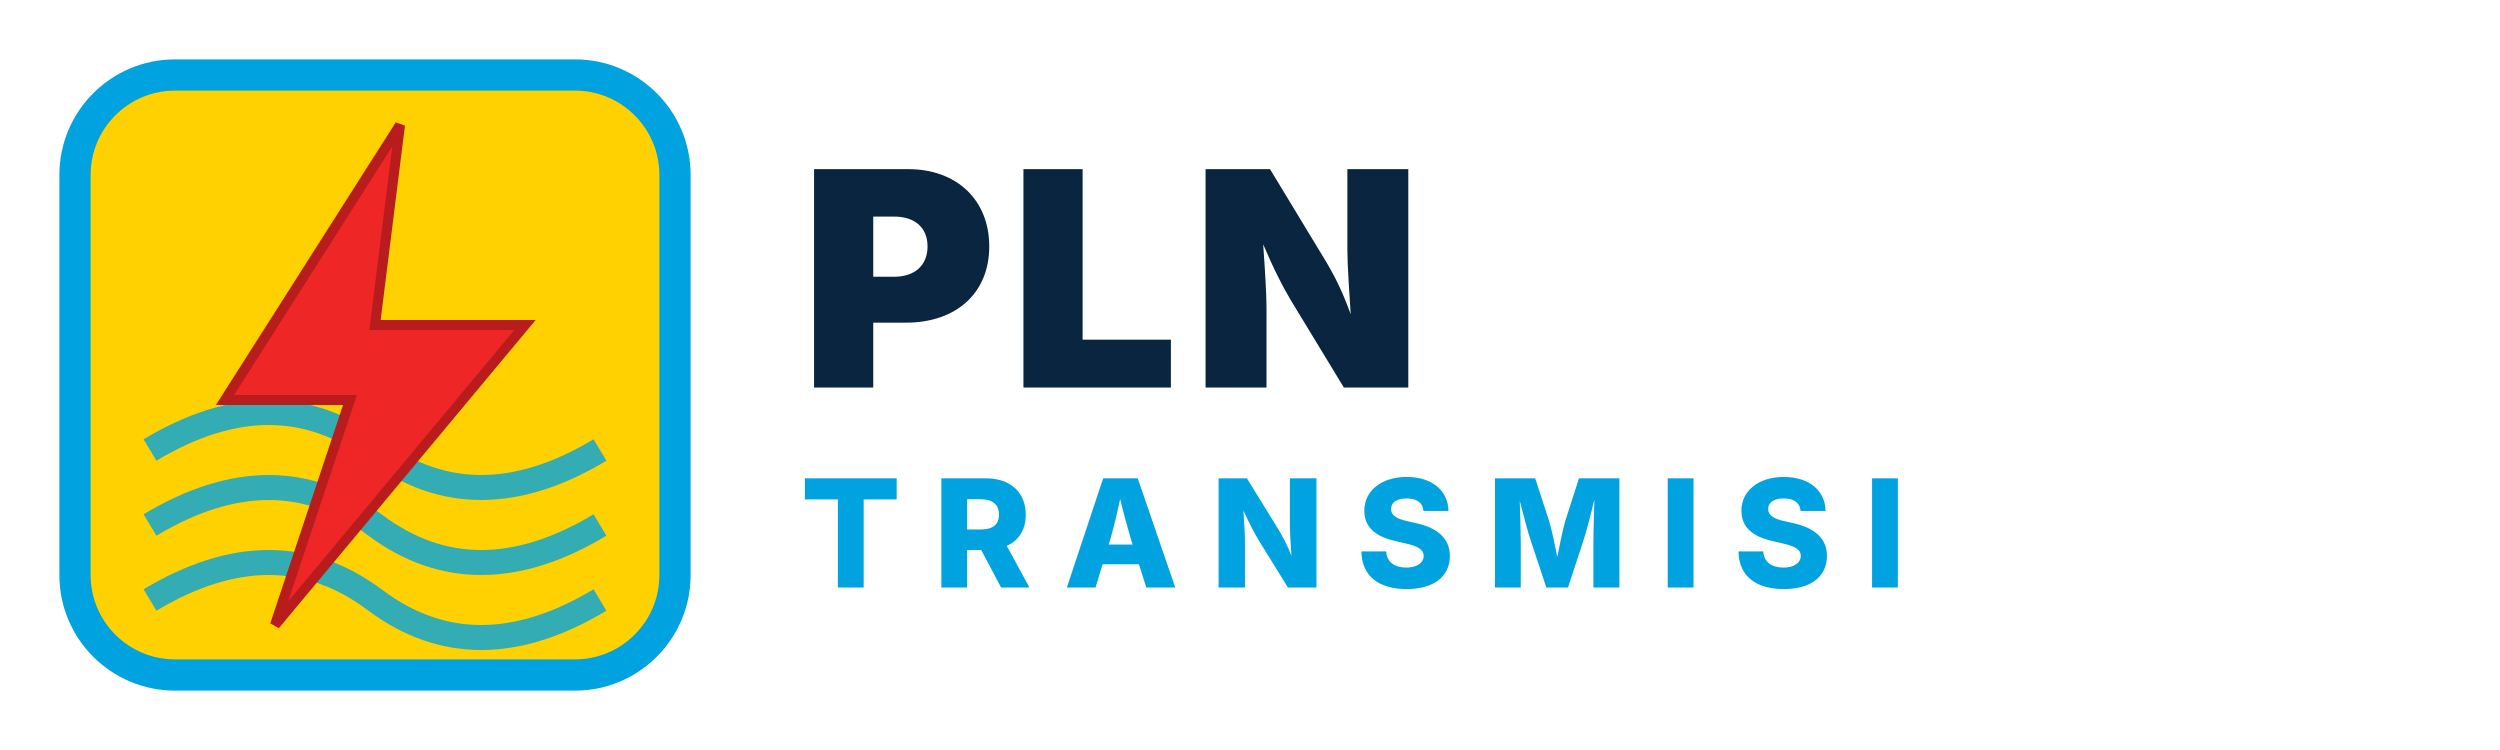
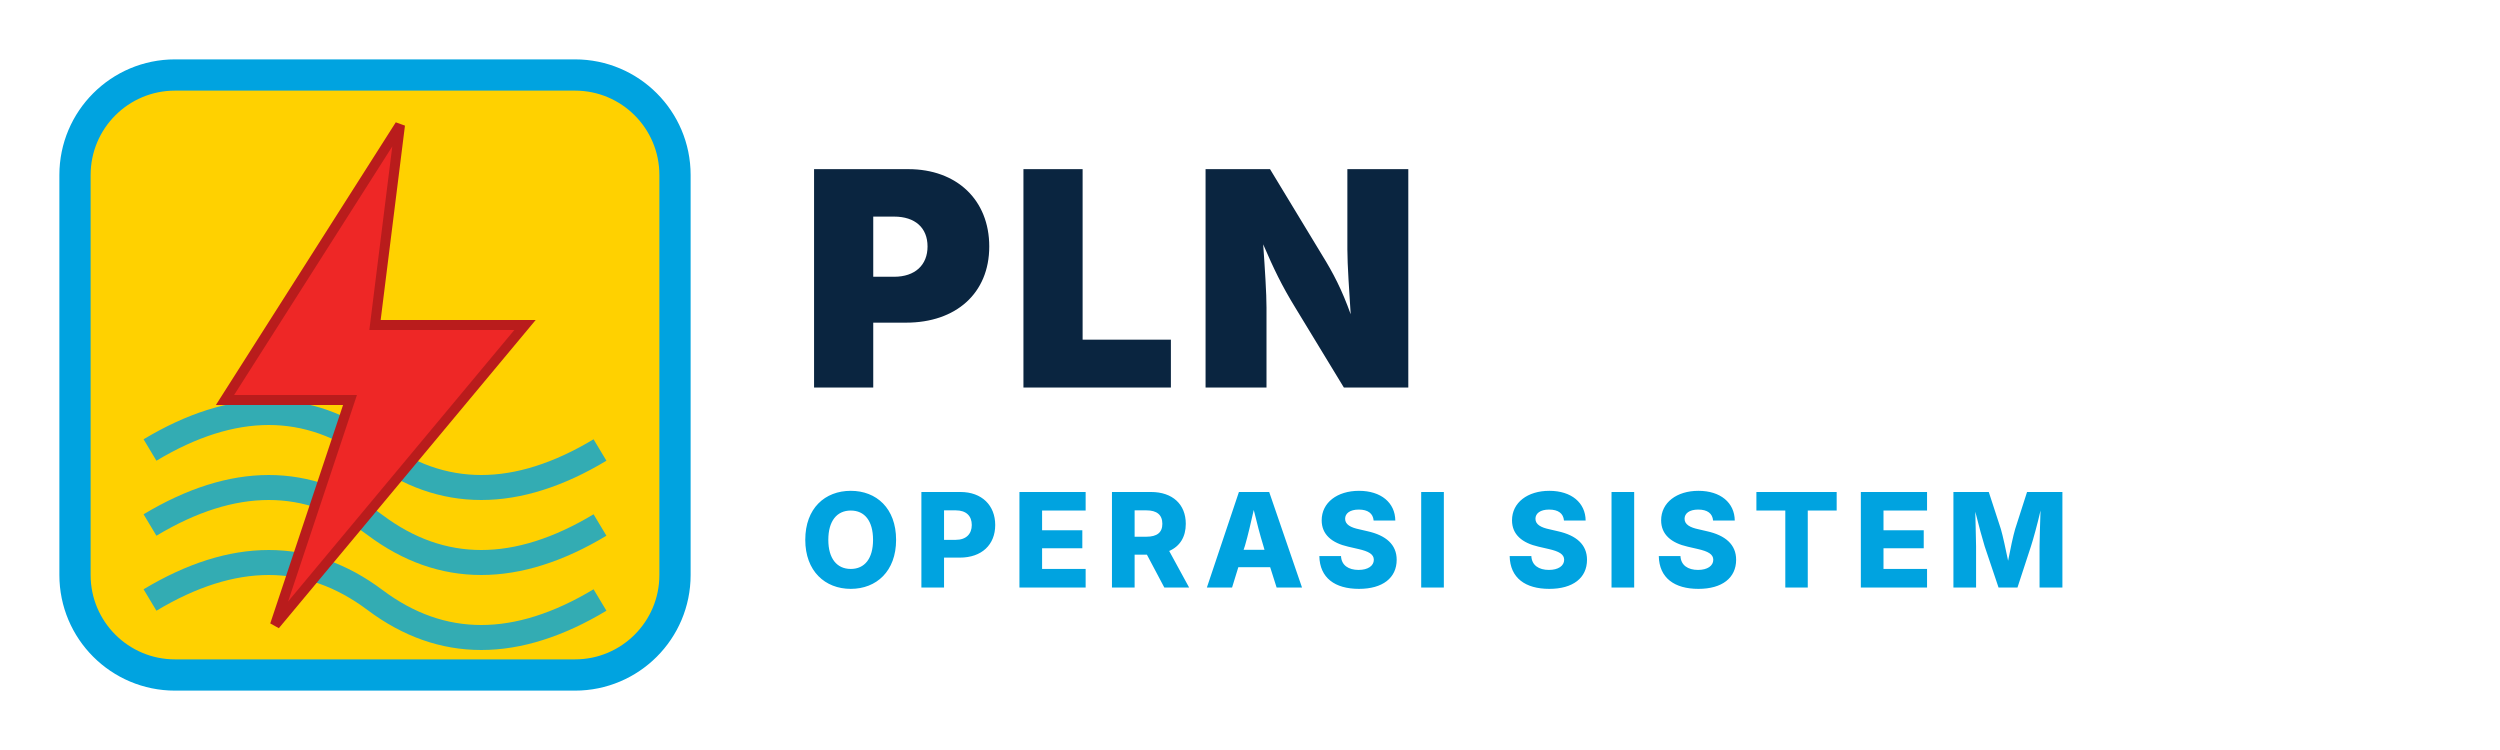
<svg xmlns="http://www.w3.org/2000/svg" viewBox="0 0 200 60" fill="none">
  <rect x="6" y="6" width="48" height="48" rx="8" fill="#FFD100" stroke="#00A3E0" stroke-width="2.5" />
  <path d="M 12 36 Q 22 30 30 36 T 48 36" stroke="#00A3E0" stroke-width="2" fill="none" opacity="0.8" />
  <path d="M 12 42 Q 22 36 30 42 T 48 42" stroke="#00A3E0" stroke-width="2" fill="none" opacity="0.8" />
  <path d="M 12 48 Q 22 42 30 48 T 48 48" stroke="#00A3E0" stroke-width="2" fill="none" opacity="0.8" />
  <polygon points="32,10 18,32 28,32 22,50 42,26 30,26" fill="#EE2726" stroke="#B91C1C" stroke-width="0.8" />
  <text x="64" y="31" font-family="'Inter', -apple-system, sans-serif" font-weight="900" font-size="24" fill="#0A2540" letter-spacing="1">PLN</text>
-   <text x="64" y="47" font-family="'Inter', -apple-system, sans-serif" font-weight="800" font-size="12" fill="#00A3E0" letter-spacing="2.5">TRANSMISI</text>
+   <text x="64" y="47" font-family="'Inter', -apple-system, sans-serif" font-weight="800" font-size="10.5" fill="#00A3E0" letter-spacing="1">OPERASI SISTEM</text>
</svg>
